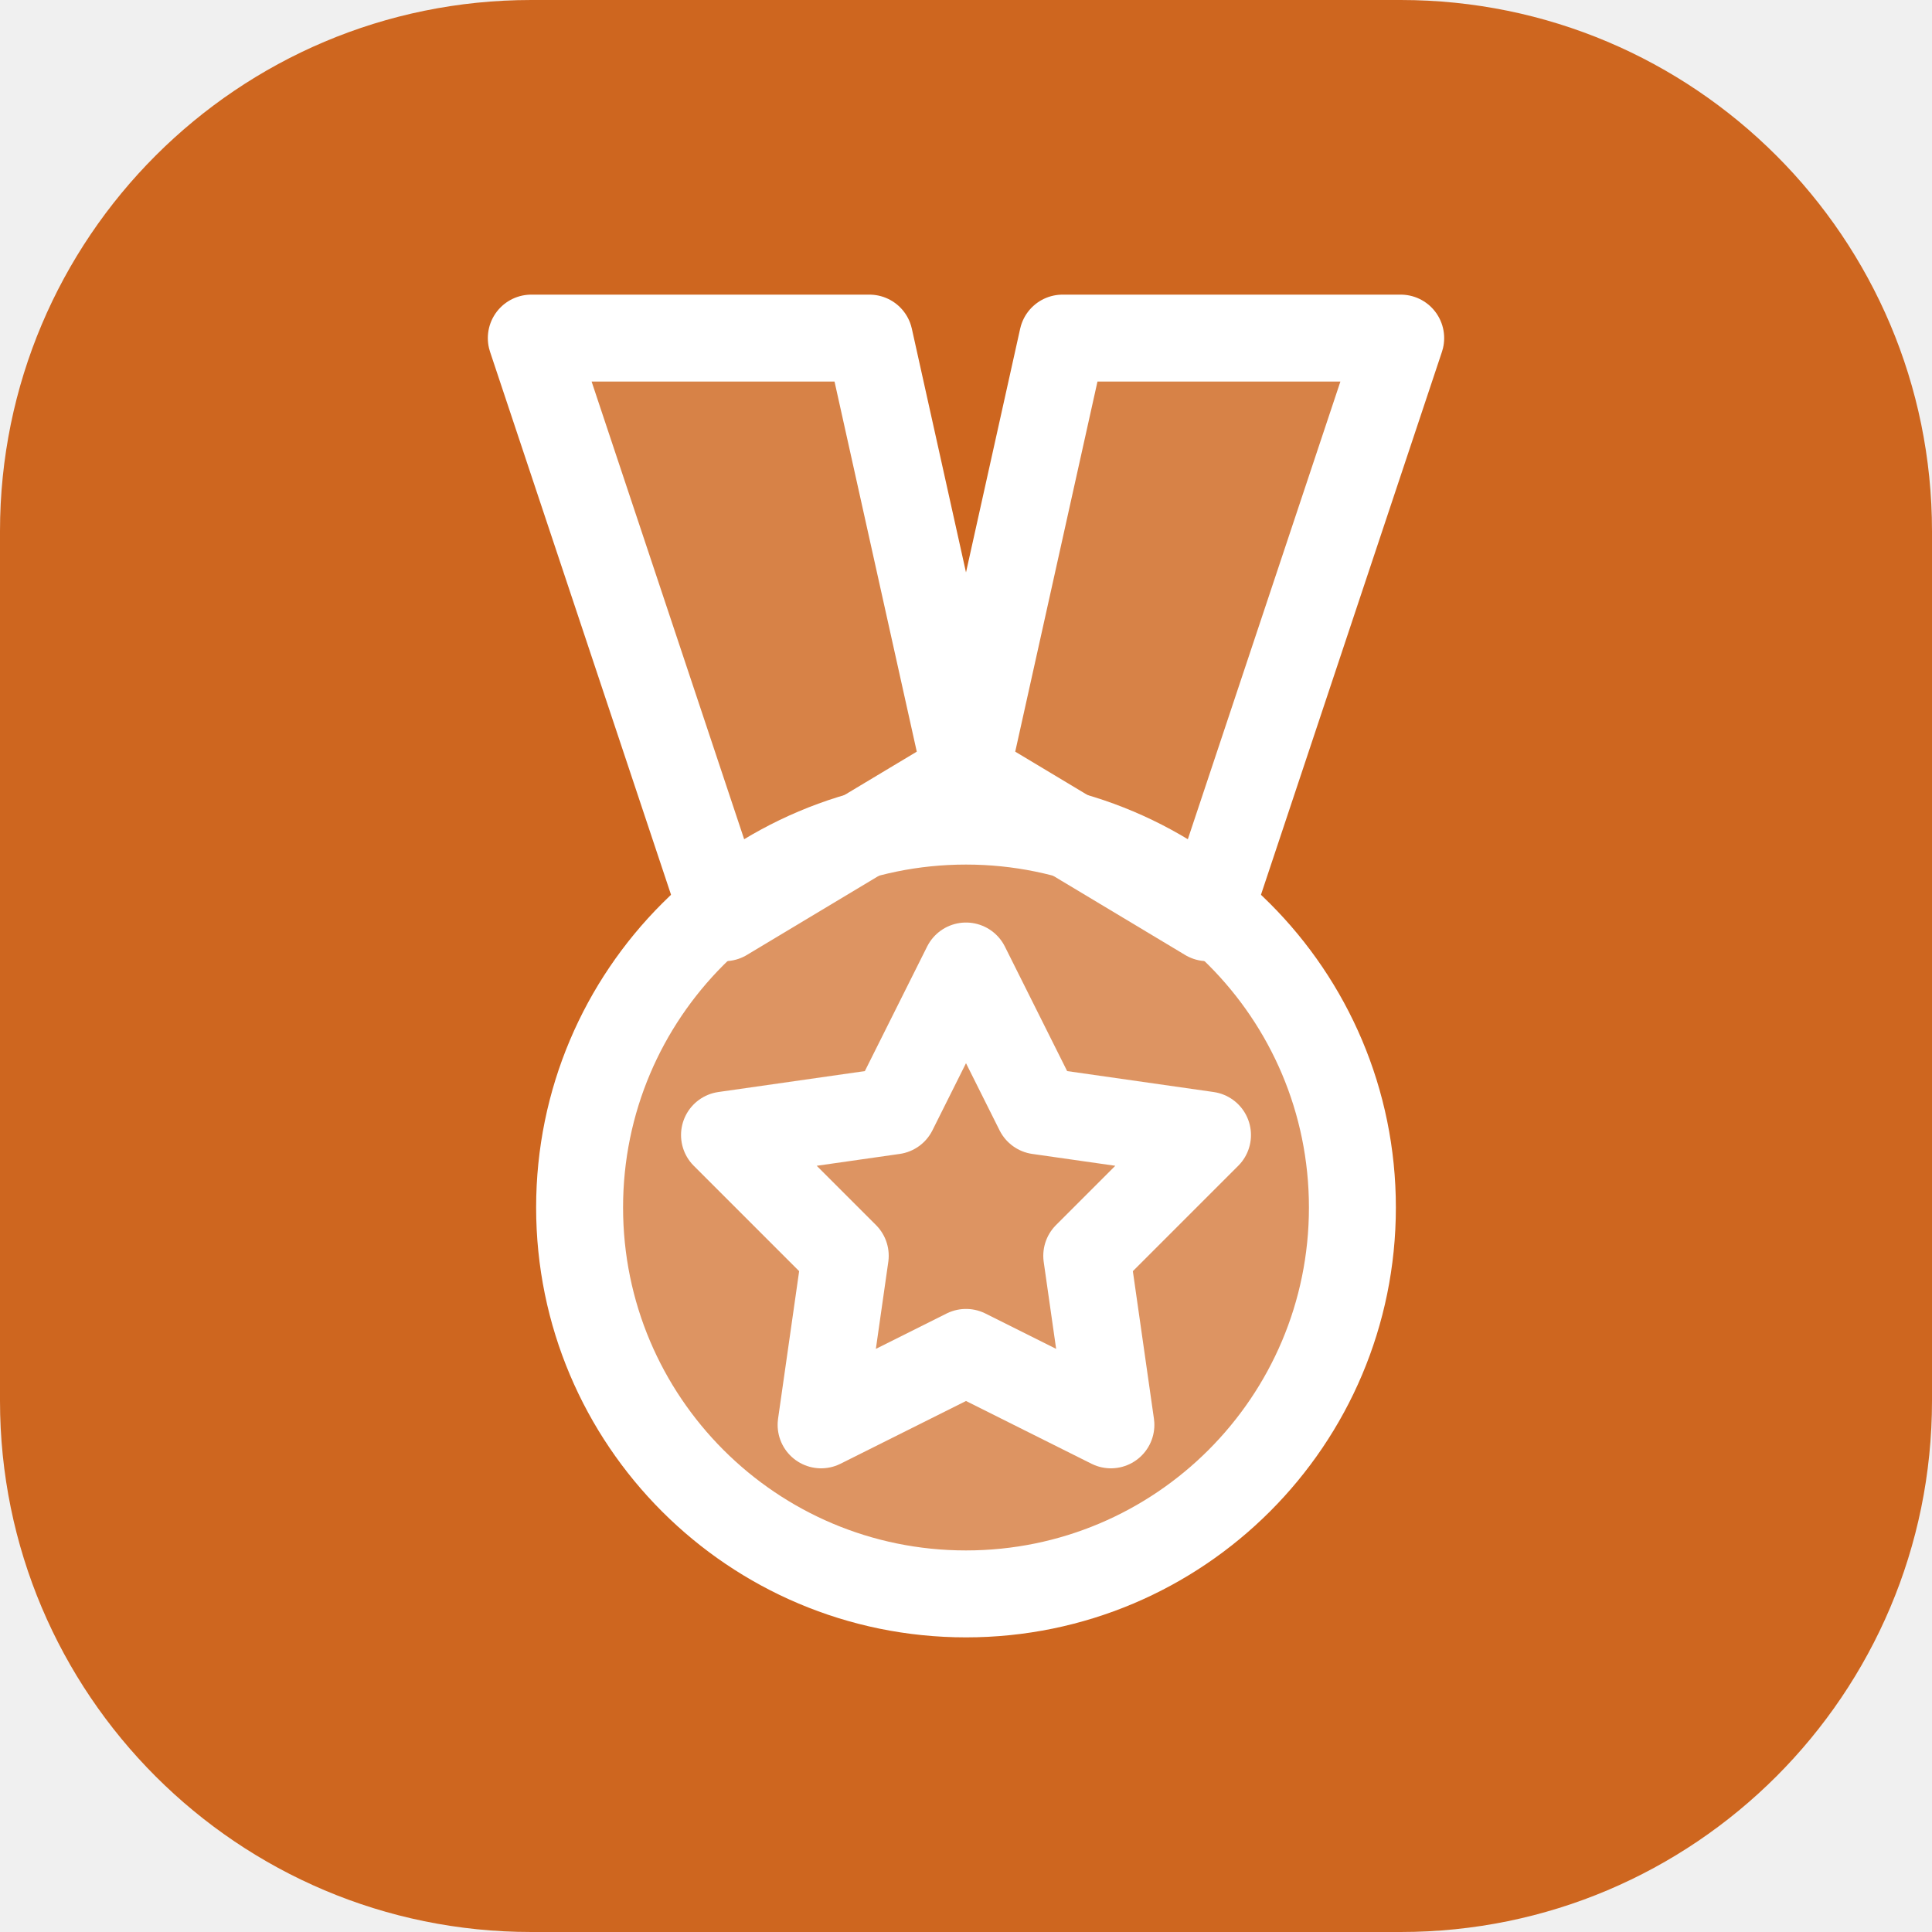
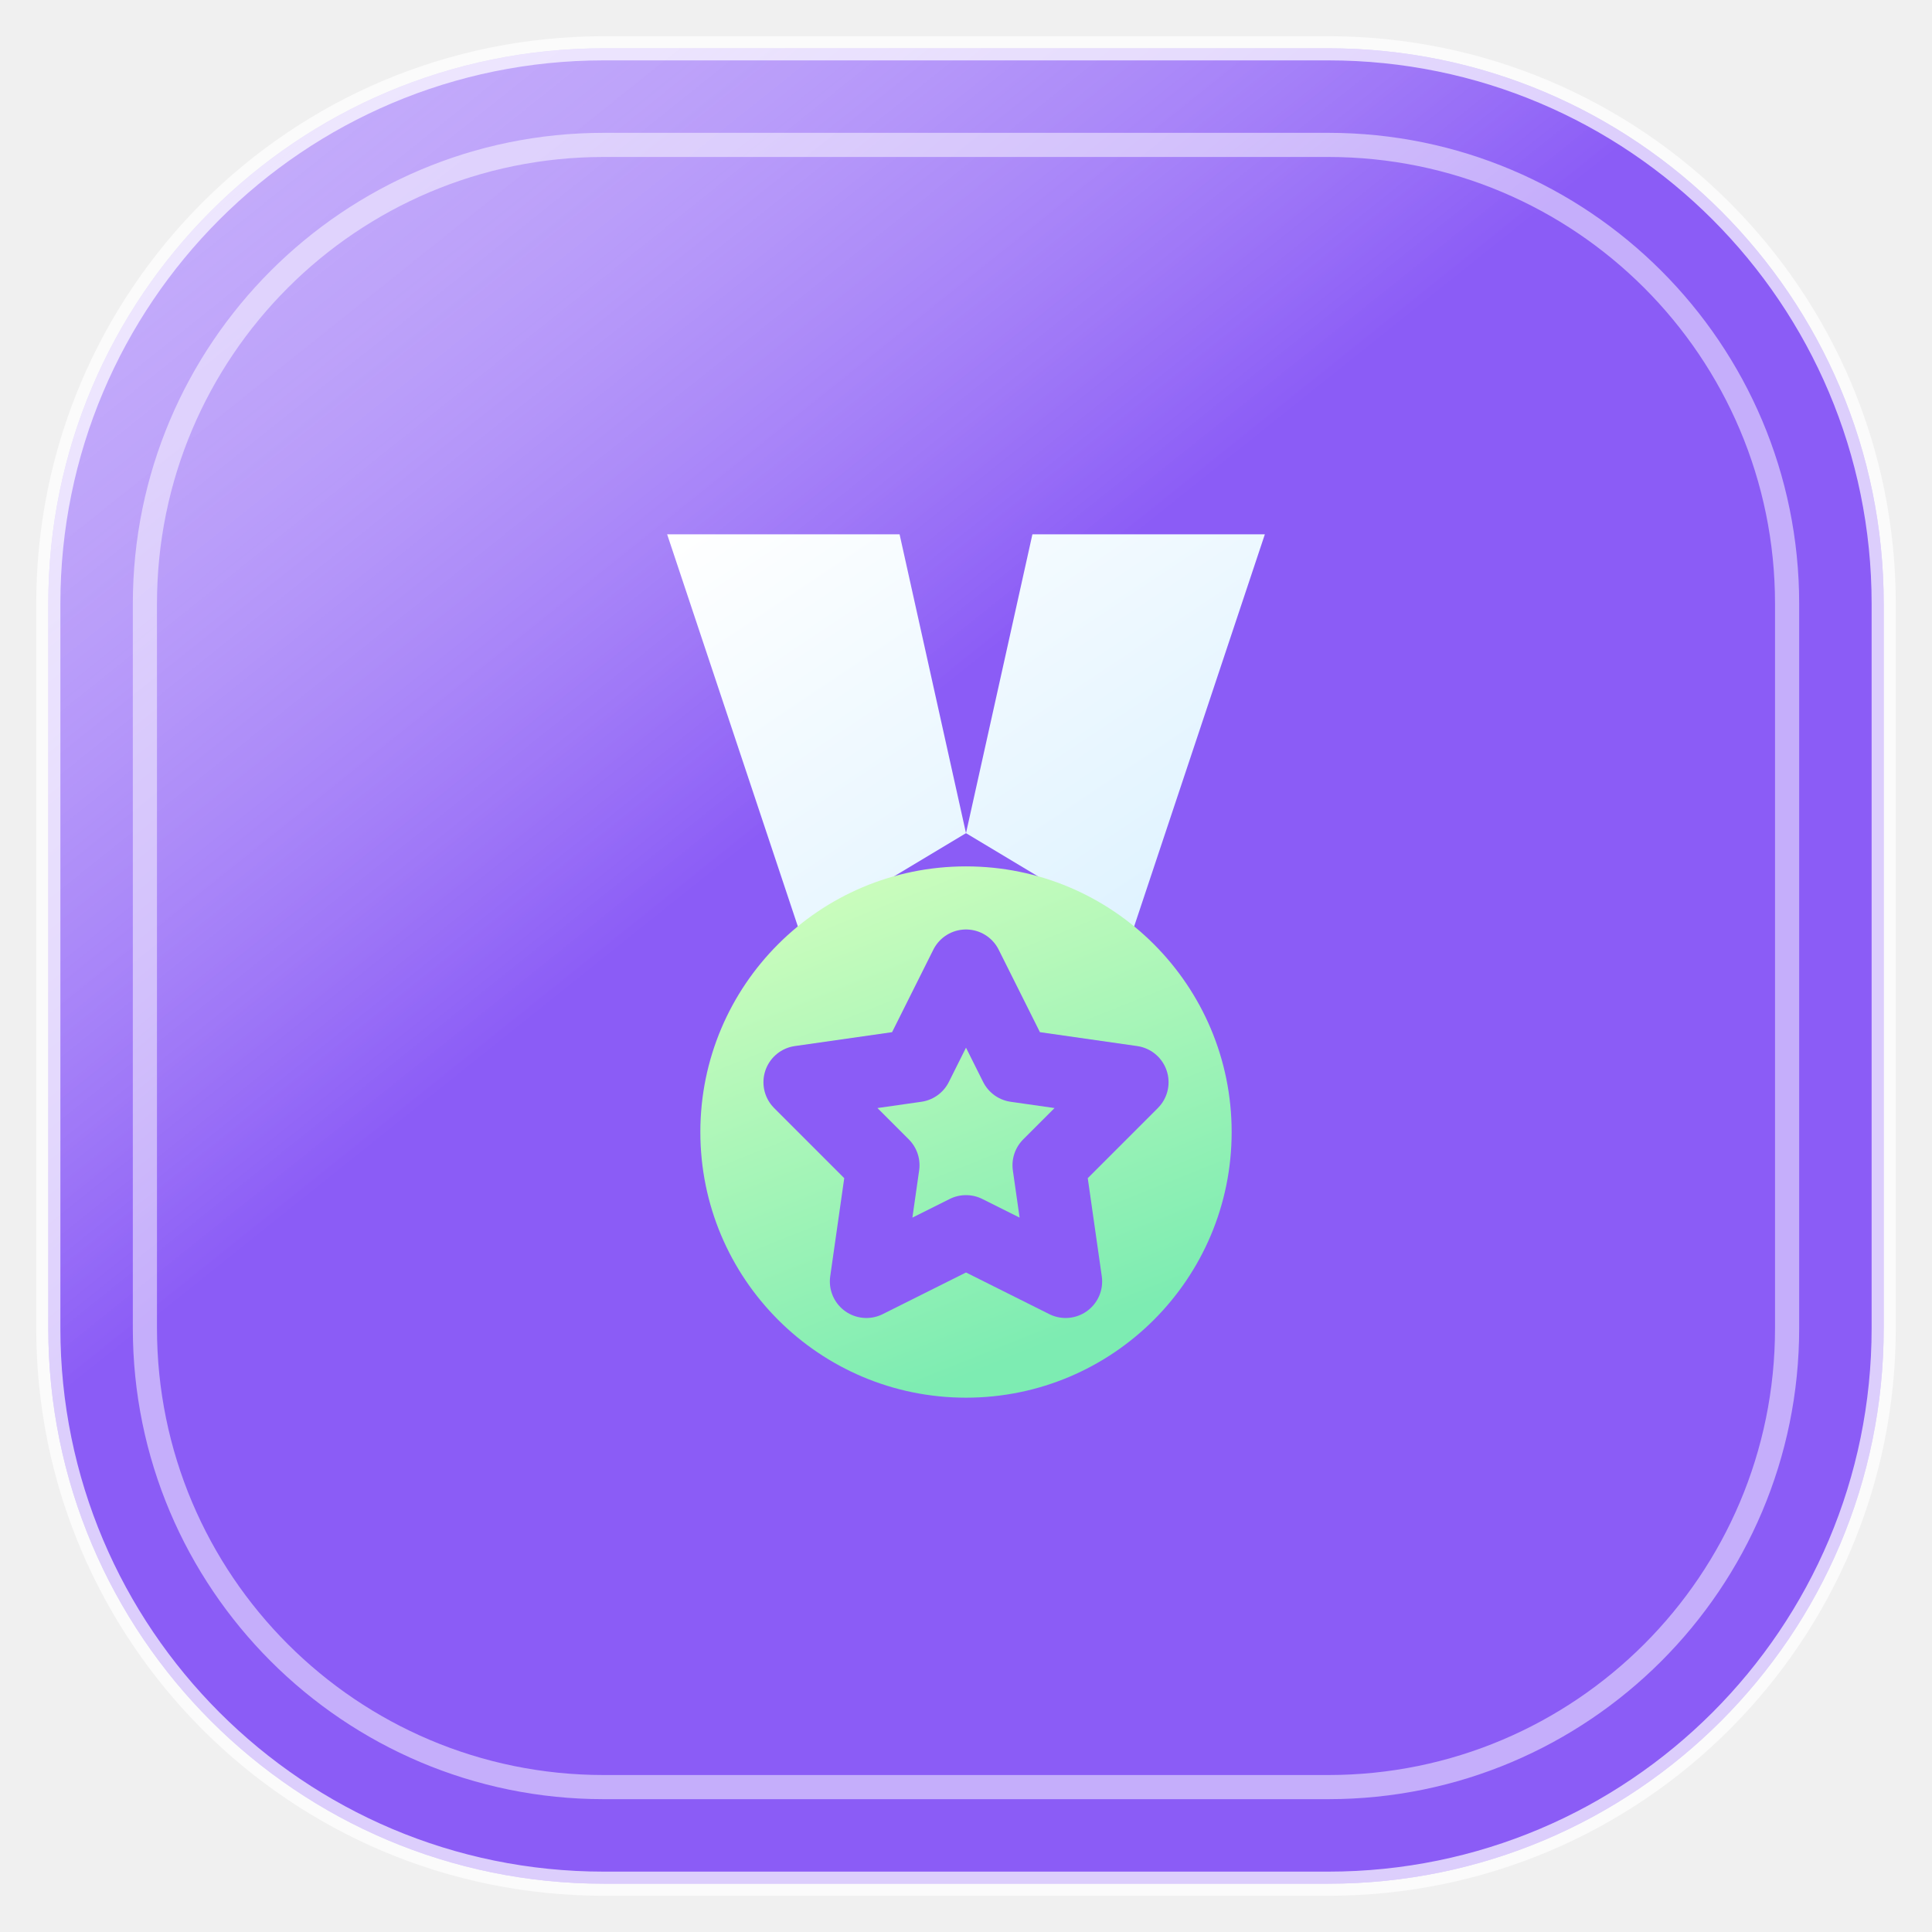
- <svg xmlns="http://www.w3.org/2000/svg" width="40" height="40" viewBox="0 0 40 40" role="img" aria-label="Huy chương">
-   <rect width="40" height="40" rx="11" fill="#CE661F" />
-   <g transform="translate(4 4)" stroke="#FFFFFF" stroke-width="1.8" stroke-linecap="round" stroke-linejoin="round" fill="none">
-     <path d="M7 3h7l2 9-5 3Zm11 0h7l-4 12-5-3Z" fill="#FFFFFF" fill-opacity="0.18" />
-     <circle cx="16" cy="21" r="8" fill="#FFFFFF" fill-opacity="0.30" />
-     <path d="M16 16l1.5 3 3.5.5-2.5 2.5.5 3.5-3-1.5-3 1.5.5-3.5-2.5-2.5 3.5-.5Z" fill="none" />
+ <svg xmlns="http://www.w3.org/2000/svg" width="80" height="80" viewBox="0 0 80 80" role="img" aria-label="Huy chương">
+   <defs>
+     <linearGradient id="base" x2="0.8" y2="1">
+       <stop stop-color="#FFFFFF" stop-opacity=".5" />
+       <stop offset=".45" stop-color="#8B5CF6" />
+       <stop offset="1" stop-color="#8B5CF6" />
+     </linearGradient>
+     <linearGradient id="white" x2="1" y2="1">
+       <stop stop-color="#FFFFFF" />
+       <stop offset="1" stop-color="#DBF1FF" />
+     </linearGradient>
+     <linearGradient id="accent" x2=".4" y2="1">
+       <stop stop-color="#D6FFBE" />
+       <stop offset="1" stop-color="#7DECB2" />
+     </linearGradient>
+   </defs>
+   <rect x="2" y="2" width="76" height="76" rx="23" fill="#8B5CF6" />
+   <rect x="2" y="2" width="76" height="76" rx="23" fill="url(#base)" stroke="#FFFFFF" stroke-opacity=".7" />
+   <rect x="6" y="6" width="68" height="68" rx="19" fill="none" stroke="#FFFFFF" stroke-opacity=".5" />
+   <g transform="translate(18 18) scale(1.375)" stroke-linecap="round" stroke-linejoin="round">
+     <path d="M7 3h7l2 9-5 3Zm11 0h7l-4 12-5-3Z" fill="url(#white)" stroke="none" stroke-width="2.2" />
+     <circle cx="16" cy="21" r="8" fill="url(#accent)" stroke="none" stroke-width="2.2" />
+     <path d="M16 16l1.5 3 3.5.5-2.5 2.5.5 3.5-3-1.5-3 1.5.5-3.5-2.5-2.5 3.5-.5Z" fill="none" stroke="#8B5CF6" stroke-width="2.2" />
  </g>
</svg>
